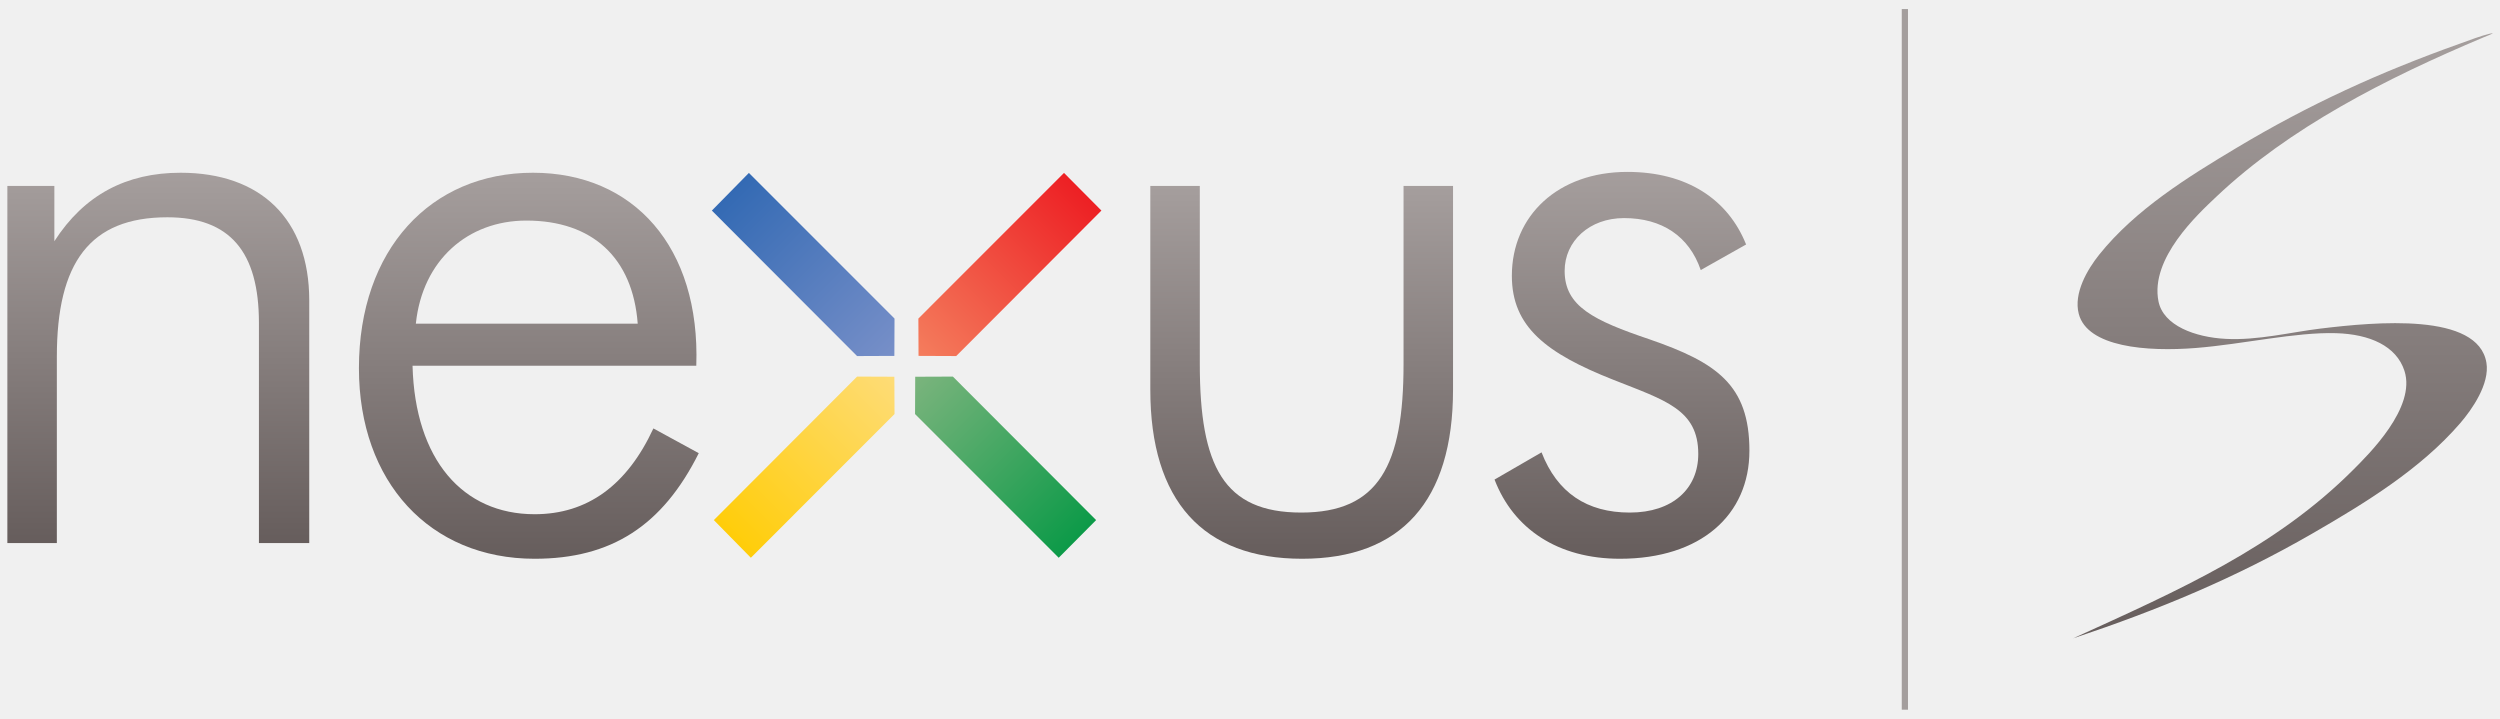
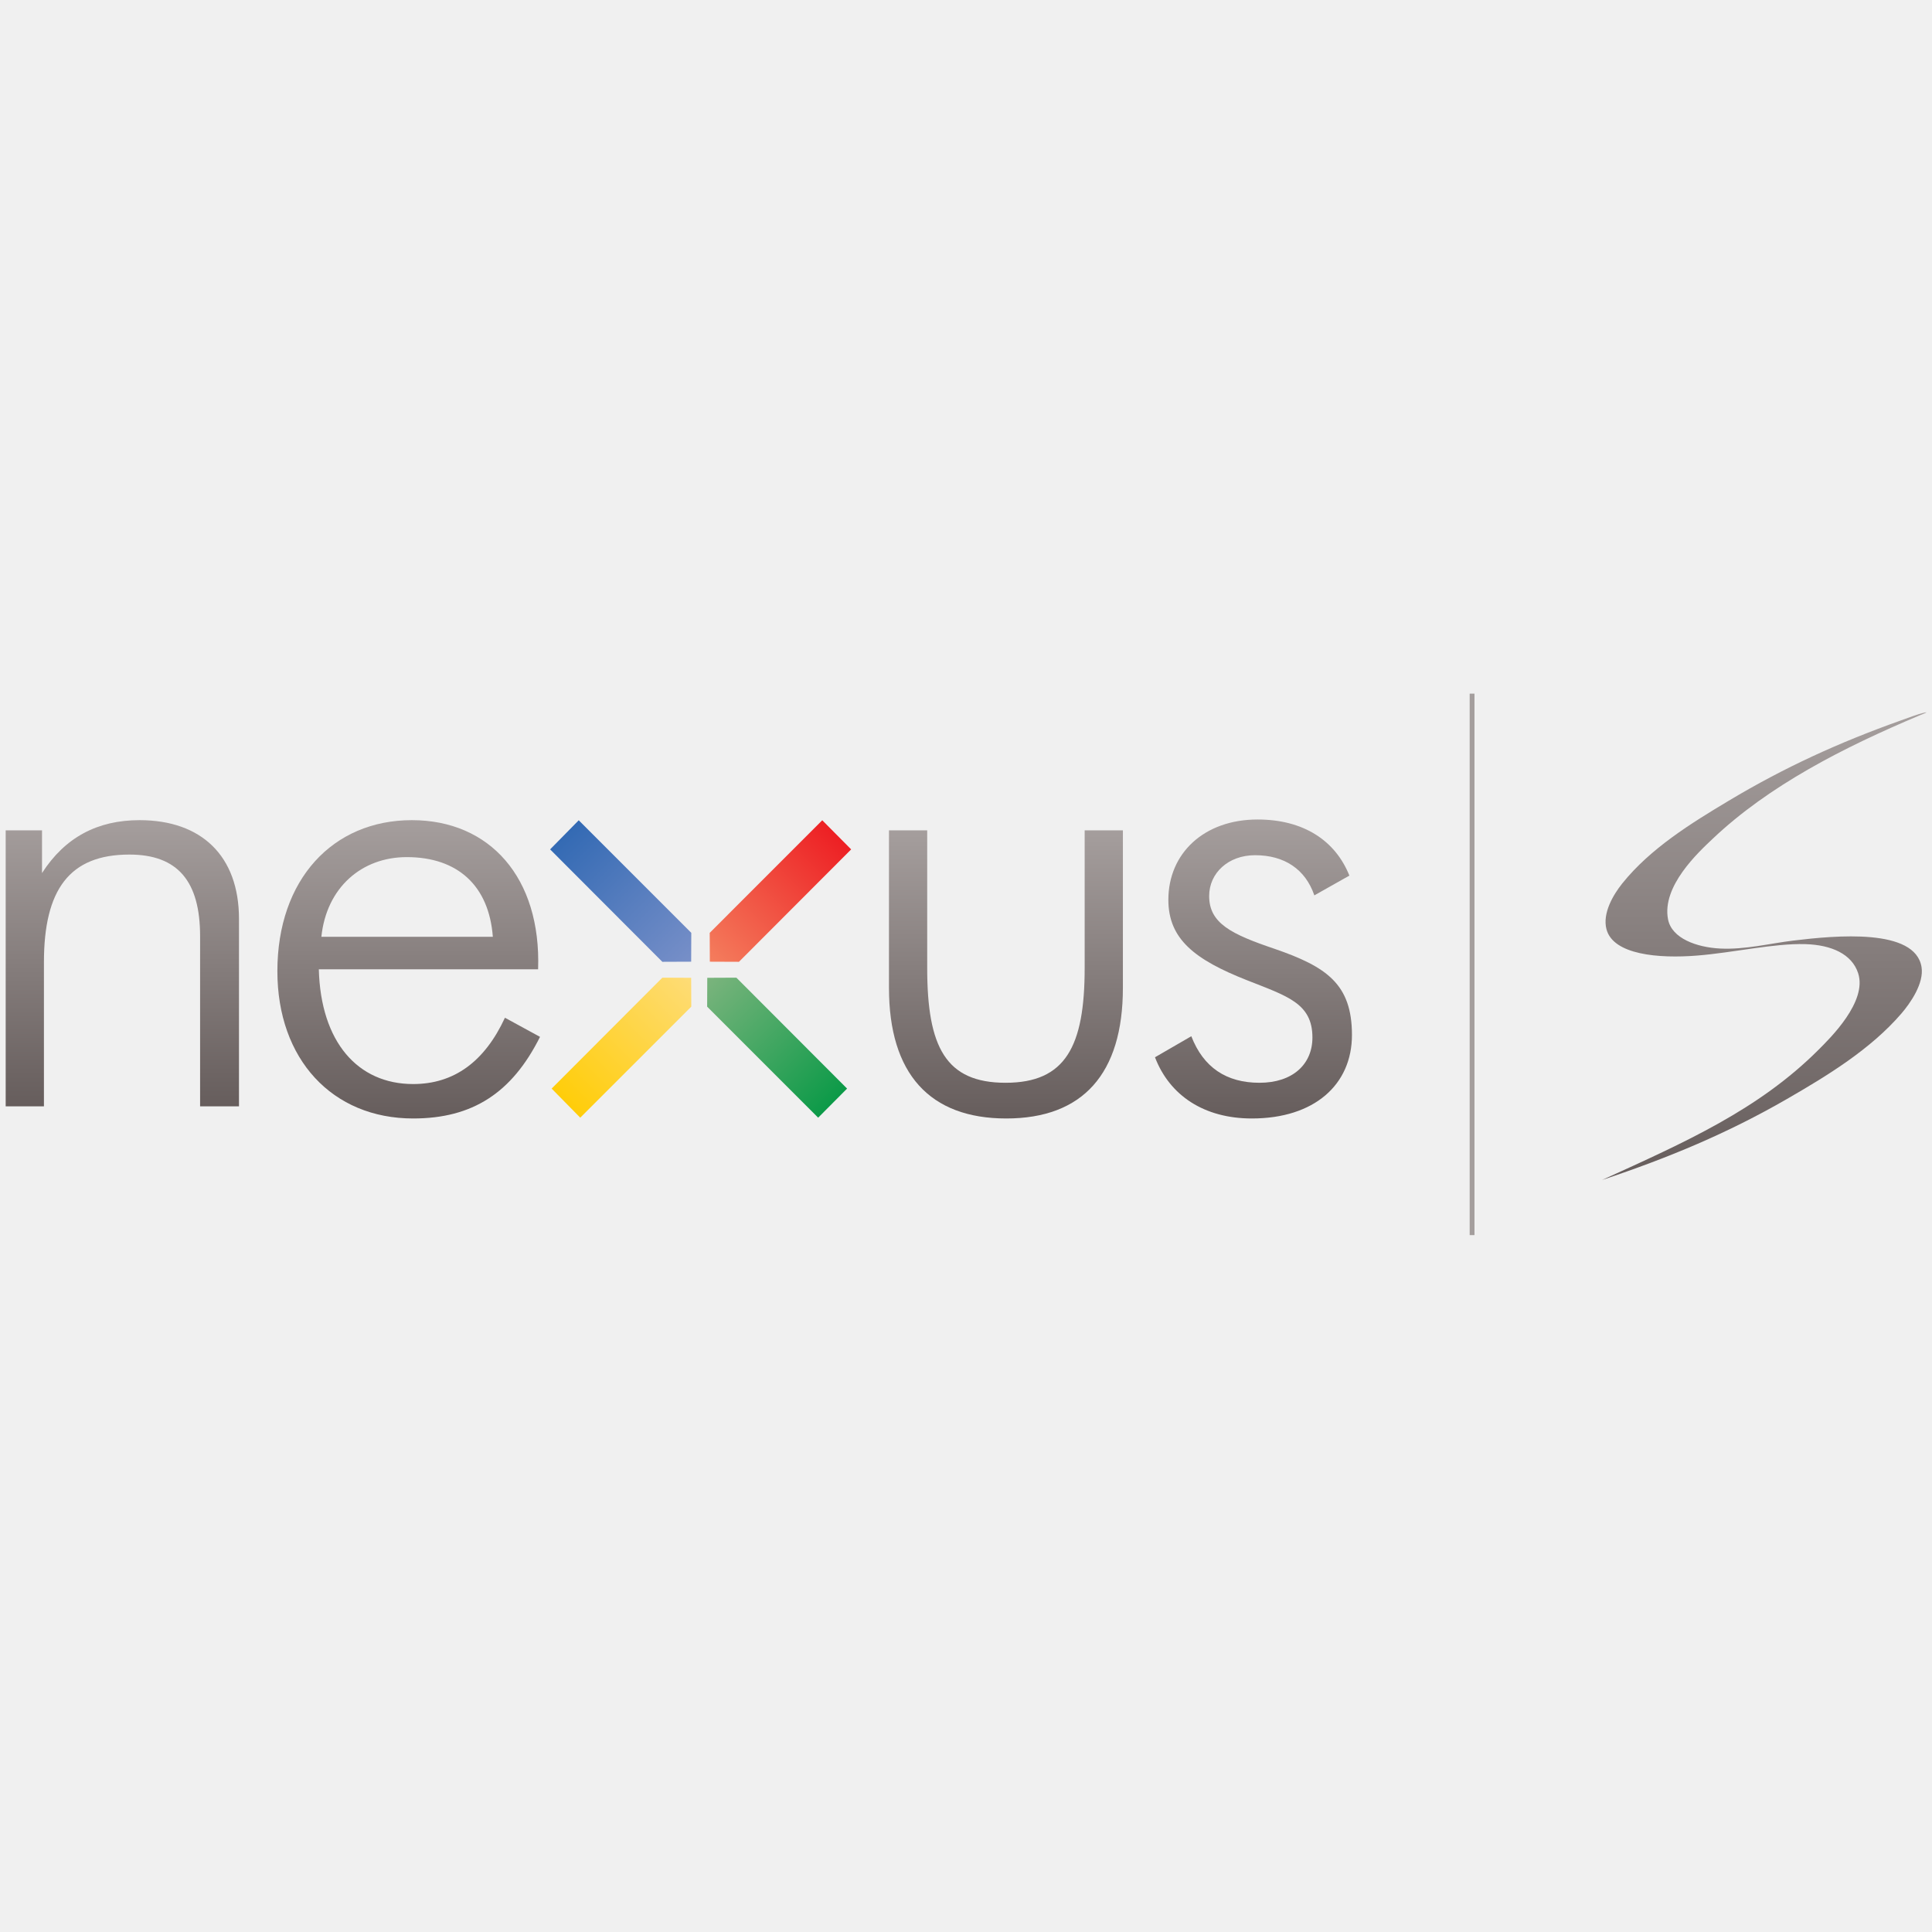
- <svg xmlns="http://www.w3.org/2000/svg" xmlns:xlink="http://www.w3.org/1999/xlink" version="1.1" width="400" height="115">
+ <svg xmlns="http://www.w3.org/2000/svg" width="100" height="100" viewBox="0 0 100 30" fill="none">
+   <g clip-path="url(#clip0_572_3404)">
+     <path d="M2.175 10.189V7.978H0.294V22.265H2.274V14.808C2.274 11.047 3.594 9.232 6.695 9.232C9.203 9.232 10.357 10.618 10.357 13.455V22.265H12.37V12.565C12.37 9.298 10.423 7.451 7.223 7.451C5.045 7.451 3.363 8.341 2.175 10.189Z" fill="url(#paint0_linear_572_3404)" />
+     <path d="M14.357 15.27C14.357 19.823 17.195 22.892 21.385 22.892C24.453 22.892 26.499 21.572 27.951 18.668L26.136 17.678C25.081 19.955 23.497 21.11 21.385 21.11C18.515 21.11 16.601 18.932 16.502 15.171H27.852C28.017 10.42 25.344 7.451 21.319 7.451C17.227 7.451 14.357 10.519 14.357 15.27ZM21.055 9.364C23.694 9.364 25.311 10.849 25.509 13.488H16.634C16.898 10.947 18.712 9.364 21.055 9.364Z" fill="url(#paint1_linear_572_3404)" />
+     <path d="M56.142 7.978V15.105C56.142 19.163 55.152 21.044 52.05 21.044C48.949 21.044 47.992 19.196 47.992 15.105V7.978H46.013V16.128C46.013 20.582 48.124 22.892 52.083 22.892C56.043 22.892 58.121 20.582 58.121 16.128V7.978H56.142Z" fill="url(#paint2_linear_572_3404)" />
+     <path d="M60.474 11.575C60.474 13.62 61.86 14.676 64.532 15.732C66.611 16.556 67.931 16.919 67.931 18.701C67.931 20.087 66.908 21.044 65.192 21.044C63.477 21.044 62.289 20.252 61.662 18.635L59.782 19.724C60.54 21.703 62.322 22.892 64.796 22.892C68.03 22.892 69.977 21.143 69.977 18.569C69.977 15.93 68.656 15.039 65.984 14.115C63.74 13.356 62.586 12.796 62.586 11.377C62.586 10.189 63.576 9.265 64.961 9.265C66.479 9.265 67.568 9.991 68.03 11.344L69.844 10.321C69.118 8.507 67.469 7.417 65.093 7.417C62.322 7.417 60.474 9.166 60.474 11.575Z" fill="url(#paint3_linear_572_3404)" />
+     <path d="M28.474 8.964L34.283 14.783L35.775 14.777L35.781 13.284L29.955 7.457L28.474 8.964Z" fill="url(#paint4_linear_572_3404)" />
+     <path d="M38.248 14.783L44.056 8.964L42.56 7.457L36.735 13.284L36.741 14.777L38.248 14.783Z" fill="url(#paint5_linear_572_3404)" />
+     <path d="M34.283 15.604L28.553 21.345L30.034 22.851L35.781 17.104L35.775 15.611L34.283 15.604Z" fill="url(#paint6_linear_572_3404)" />
+     <path d="M36.608 15.611L36.602 17.104L42.348 22.851L43.845 21.345L38.115 15.604L36.608 15.611Z" fill="url(#paint7_linear_572_3404)" />
+     <path d="M76.07 28.929H76.319V0.903H76.07V28.929Z" fill="#A49E9D" />
+     <path d="M99.594 1.888C99.25 1.967 98.792 2.146 98.364 2.298C95.181 3.433 92.373 4.714 89.482 6.444C87.52 7.618 85.421 8.917 83.97 10.725C83.494 11.32 82.936 12.27 83.15 13.094C83.497 14.424 85.862 14.62 87.842 14.46C89.736 14.308 91.817 13.82 93.445 13.868C94.798 13.908 95.854 14.382 96.177 15.372C96.659 16.846 94.737 18.725 94.128 19.334C91.023 22.44 87.21 24.125 82.922 26.076C86.382 24.921 89.409 23.661 92.488 21.886C94.614 20.659 96.826 19.304 98.41 17.467C98.884 16.917 99.595 15.893 99.458 15.052C99.126 13.034 95.037 13.415 92.807 13.686C91.619 13.83 90.313 14.163 89.026 14.096C87.816 14.032 86.533 13.571 86.339 12.592C85.998 10.876 87.908 9.114 88.662 8.402C91.564 5.659 95.404 3.691 99.367 2.025C99.428 1.999 99.769 1.87 99.696 1.87C99.681 1.87 99.649 1.876 99.594 1.888Z" fill="url(#paint8_linear_572_3404)" />
+   </g>
  <defs>
-     <linearGradient x1="0" y1="0" x2="1" y2="0" id="linearGradient54" gradientUnits="userSpaceOnUse" gradientTransform="matrix(-2e-6,-47.405,47.405,-2e-6,165.963,617.17)">
-       <stop style="stop-color:#a59e9d;stop-opacity:1" offset="0" />
-       <stop style="stop-color:#665d5c;stop-opacity:1" offset="1" />
+     <linearGradient id="paint0_linear_572_3404" x1="6.338" y1="7.457" x2="6.338" y2="22.271" gradientUnits="userSpaceOnUse">
+       <stop stop-color="#A59E9D" />
+       <stop offset="1" stop-color="#665D5C" />
    </linearGradient>
-     <linearGradient x1="0" y1="0" x2="1" y2="0" id="linearGradient78" gradientUnits="userSpaceOnUse" gradientTransform="matrix(0,-49.411,49.411,0,213.462,617.185)">
-       <stop style="stop-color:#a59e9d;stop-opacity:1" offset="0" />
-       <stop style="stop-color:#665d5c;stop-opacity:1" offset="1" />
+     <linearGradient id="paint1_linear_572_3404" x1="21.182" y1="7.452" x2="21.182" y2="22.893" gradientUnits="userSpaceOnUse">
+       <stop stop-color="#A59E9D" />
+       <stop offset="1" stop-color="#665D5C" />
    </linearGradient>
-     <linearGradient x1="0" y1="0" x2="1" y2="0" id="linearGradient102" gradientUnits="userSpaceOnUse" gradientTransform="matrix(0,-47.721,47.721,0,312.314,615.492)">
-       <stop style="stop-color:#a59e9d;stop-opacity:1" offset="0" />
-       <stop style="stop-color:#665d5c;stop-opacity:1" offset="1" />
+     <linearGradient id="paint2_linear_572_3404" x1="52.073" y1="7.981" x2="52.073" y2="22.894" gradientUnits="userSpaceOnUse">
+       <stop stop-color="#A59E9D" />
+       <stop offset="1" stop-color="#665D5C" />
    </linearGradient>
-     <linearGradient x1="0" y1="0" x2="1" y2="0" id="linearGradient126" gradientUnits="userSpaceOnUse" gradientTransform="matrix(0,-49.517,49.517,0,353.237,617.301)">
-       <stop style="stop-color:#a59e9d;stop-opacity:1" offset="0" />
-       <stop style="stop-color:#665d5c;stop-opacity:1" offset="1" />
+     <linearGradient id="paint3_linear_572_3404" x1="64.862" y1="7.416" x2="64.862" y2="22.89" gradientUnits="userSpaceOnUse">
+       <stop stop-color="#A59E9D" />
+       <stop offset="1" stop-color="#665D5C" />
    </linearGradient>
-     <linearGradient x1="0" y1="0" x2="1" y2="0" id="linearGradient144" gradientUnits="userSpaceOnUse" gradientTransform="matrix(-22.513,22.513,22.513,22.513,260.047,593.861)">
-       <stop style="stop-color:#778fc8;stop-opacity:1" offset="0" />
-       <stop style="stop-color:#2e67b2;stop-opacity:1" offset="1" />
+     <linearGradient id="paint4_linear_572_3404" x1="35.739" y1="14.741" x2="28.704" y2="7.705" gradientUnits="userSpaceOnUse">
+       <stop stop-color="#778FC8" />
+       <stop offset="1" stop-color="#2E67B2" />
    </linearGradient>
-     <linearGradient x1="0" y1="0" x2="1" y2="0" id="linearGradient162" gradientUnits="userSpaceOnUse" gradientTransform="matrix(21.021,21.021,21.021,-21.021,263.262,593.734)">
-       <stop style="stop-color:#f47d5d;stop-opacity:1" offset="0" />
-       <stop style="stop-color:#ed2024;stop-opacity:1" offset="1" />
+     <linearGradient id="paint5_linear_572_3404" x1="36.744" y1="14.78" x2="43.313" y2="8.211" gradientUnits="userSpaceOnUse">
+       <stop stop-color="#F47D5D" />
+       <stop offset="1" stop-color="#ED2024" />
    </linearGradient>
-     <linearGradient x1="0" y1="0" x2="1" y2="0" id="linearGradient180" gradientUnits="userSpaceOnUse" gradientTransform="matrix(-20.771,-20.771,-20.771,20.771,260.162,591.076)">
-       <stop style="stop-color:#fedc77;stop-opacity:1" offset="0" />
-       <stop style="stop-color:#ffcd09;stop-opacity:1" offset="1" />
+     <linearGradient id="paint6_linear_572_3404" x1="35.775" y1="15.611" x2="29.285" y2="22.102" gradientUnits="userSpaceOnUse">
+       <stop stop-color="#FEDC77" />
+       <stop offset="1" stop-color="#FFCD09" />
    </linearGradient>
-     <linearGradient x1="0" y1="0" x2="1" y2="0" id="linearGradient198" gradientUnits="userSpaceOnUse" gradientTransform="matrix(20.769,-20.769,-20.769,-20.769,262.837,591.086)">
-       <stop style="stop-color:#7bb47d;stop-opacity:1" offset="0" />
-       <stop style="stop-color:#0c9a48;stop-opacity:1" offset="1" />
+     <linearGradient id="paint7_linear_572_3404" x1="36.611" y1="15.608" x2="43.102" y2="22.098" gradientUnits="userSpaceOnUse">
+       <stop stop-color="#7BB47D" />
+       <stop offset="1" stop-color="#0C9A48" />
    </linearGradient>
-     <linearGradient x1="0" y1="0" x2="1" y2="0" id="linearGradient230" gradientUnits="userSpaceOnUse" gradientTransform="matrix(0,-77.458,77.459,0,438.049,635.023)">
-       <stop style="stop-color:#a59e9d;stop-opacity:1" offset="0" />
-       <stop style="stop-color:#665d5c;stop-opacity:1" offset="1" />
+     <linearGradient id="paint8_linear_572_3404" x1="91.365" y1="1.877" x2="91.365" y2="26.083" gradientUnits="userSpaceOnUse">
+       <stop stop-color="#A59E9D" />
+       <stop offset="1" stop-color="#665D5C" />
    </linearGradient>
-     <linearGradient x1="0" y1="0" x2="1" y2="0" id="linearGradient4741" xlink:href="#linearGradient230" gradientUnits="userSpaceOnUse" gradientTransform="matrix(0,96.8225,96.82375,0,365.4606,5.34562)" />
-     <linearGradient x1="0" y1="0" x2="1" y2="0" id="linearGradient4745" xlink:href="#linearGradient198" gradientUnits="userSpaceOnUse" gradientTransform="matrix(25.96125,25.96125,-25.96125,25.96125,146.4456,60.26687)" />
-     <linearGradient x1="0" y1="0" x2="1" y2="0" id="linearGradient4748" xlink:href="#linearGradient180" gradientUnits="userSpaceOnUse" gradientTransform="matrix(-25.96375,25.96375,-25.96375,-25.96375,143.1019,60.27938)" />
-     <linearGradient x1="0" y1="0" x2="1" y2="0" id="linearGradient4751" xlink:href="#linearGradient162" gradientUnits="userSpaceOnUse" gradientTransform="matrix(26.27625,-26.27625,26.27625,26.27625,146.9769,56.95687)" />
-     <linearGradient x1="0" y1="0" x2="1" y2="0" id="linearGradient4754" xlink:href="#linearGradient144" gradientUnits="userSpaceOnUse" gradientTransform="matrix(-28.14125,-28.14125,28.14125,-28.14125,142.9581,56.79812)" />
-     <linearGradient x1="0" y1="0" x2="1" y2="0" id="linearGradient4757" xlink:href="#linearGradient126" gradientUnits="userSpaceOnUse" gradientTransform="matrix(0,61.89625,61.89625,0,259.4456,27.49813)" />
-     <linearGradient x1="0" y1="0" x2="1" y2="0" id="linearGradient4760" xlink:href="#linearGradient102" gradientUnits="userSpaceOnUse" gradientTransform="matrix(0,59.65125,59.65125,0,208.2919,29.75937)" />
-     <linearGradient x1="0" y1="0" x2="1" y2="0" id="linearGradient4763" xlink:href="#linearGradient78" gradientUnits="userSpaceOnUse" gradientTransform="matrix(0,61.76375,61.76375,0,84.72688,27.64313)" />
-     <linearGradient x1="0" y1="0" x2="1" y2="0" id="linearGradient4766" xlink:href="#linearGradient54" gradientUnits="userSpaceOnUse" gradientTransform="matrix(-2.5e-6,59.25625,59.25625,2.5e-6,25.35312,27.66187)" />
+     <clipPath id="clip0_572_3404">
+       <rect width="100" height="28.75" fill="white" transform="translate(0 0.541016)" />
+     </clipPath>
  </defs>
-   <path d="m 8.699,38.592 0,-8.842 -7.522,0 0,57.145 7.919,0 0,-29.828 c 0,-15.043 5.279,-22.302 17.684,-22.302 10.031,0 14.649,5.544 14.649,16.892 l 0,35.237 8.051,0 0,-38.8 c 0,-13.066 -7.786,-20.456 -20.587,-20.456 -8.711,0 -15.441,3.564 -20.192,10.954" style="fill:url(#linearGradient4766);stroke:none" />
-   <path d="m 57.429,58.916 c 0,18.212 11.35,30.486 28.11,30.486 12.273,0 20.456,-5.279 26.262,-16.894 l -7.259,-3.959 c -4.221,9.106 -10.558,13.726 -19.004,13.726 -11.481,0 -19.136,-8.711 -19.532,-23.756 l 45.4,0 c 0.66,-19.005 -10.031,-30.881 -26.131,-30.881 -16.366,0 -27.846,12.274 -27.846,31.277 m 26.79,-23.624 c 10.557,0 17.024,5.939 17.816,16.497 l -35.5,0 c 1.055,-10.164 8.314,-16.497 17.684,-16.497" style="fill:url(#linearGradient4763);stroke:none" />
-   <path d="m 224.567,29.749 0,28.506 c 0,16.233 -3.96,23.755 -16.366,23.755 -12.405,0 -16.232,-7.391 -16.232,-23.755 l 0,-28.506 -7.919,0 0,32.597 c 0,17.816 8.447,27.055 24.284,27.055 15.838,0 24.151,-9.239 24.151,-27.055 l 0,-32.597 -7.918,0" style="fill:url(#linearGradient4760);stroke:none" />
-   <path d="m 241.897,44.134 c 0,8.182 5.543,12.406 16.231,16.629 8.316,3.297 13.595,4.75 13.595,11.877 0,5.543 -4.093,9.37 -10.954,9.37 -6.864,0 -11.614,-3.167 -14.121,-9.634 l -7.522,4.354 c 3.034,7.919 10.161,12.671 20.059,12.671 12.934,0 20.721,-6.995 20.721,-17.289 0,-10.559 -5.28,-14.121 -15.969,-17.816 -8.976,-3.036 -13.594,-5.279 -13.594,-10.953 0,-4.753 3.959,-8.449 9.501,-8.449 6.071,0 10.426,2.904 12.274,8.315 l 7.258,-4.091 c -2.902,-7.258 -9.501,-11.614 -19.003,-11.614 -11.086,0 -18.476,6.995 -18.476,16.629" style="fill:url(#linearGradient4757);stroke:none" />
-   <path d="m 113.897,33.691 23.236,23.279 5.966,-0.026 0.025,-5.97 -23.302,-23.308 -5.925,6.025" style="fill:url(#linearGradient4754);stroke:none" />
-   <path d="m 152.991,56.969 23.234,-23.279 -5.985,-6.025 -23.3,23.305 0.025,5.973 6.026,0.026" style="fill:url(#linearGradient4751);stroke:none" />
-   <path d="m 137.133,60.253 -22.92,22.961 5.924,6.026 22.988,-22.99 -0.025,-5.973 -5.966,-0.025" style="fill:url(#linearGradient4748);stroke:none" />
-   <path d="m 146.433,60.278 -0.025,5.973 22.984,22.99 5.986,-6.026 -22.919,-22.961 -6.026,0.025" style="fill:url(#linearGradient4745);stroke:none" />
-   <path d="m 304.281,113.552 0.997,0 0,-112.104 -0.997,0 0,112.104 z" style="fill:#a49e9d;fill-opacity:1;fill-rule:nonzero;stroke:none" />
-   <path d="m 398.374,5.389 c -1.374,0.315 -3.208,1.03 -4.918,1.64 -12.735,4.539 -23.965,9.662 -35.53,16.581 -7.849,4.696 -16.242,9.895 -22.046,17.125 -1.906,2.38 -4.136,6.18 -3.28,9.475 1.386,5.321 10.845,6.104 18.767,5.465 7.576,-0.609 15.9,-2.56 22.41,-2.366 5.412,0.16 9.639,2.054 10.931,6.014 1.927,5.897 -5.763,13.412 -8.196,15.848 -12.421,12.424 -27.675,19.166 -44.825,26.969 13.839,-4.619 25.948,-9.661 38.265,-16.761 8.502,-4.905 17.35,-10.326 23.685,-17.675 1.896,-2.197 4.741,-6.294 4.192,-9.659 -1.325,-8.071 -17.683,-6.548 -26.602,-5.466 -4.753,0.578 -9.976,1.911 -15.124,1.64 -4.841,-0.254 -9.971,-2.098 -10.748,-6.013 -1.366,-6.865 6.276,-13.914 9.289,-16.761 11.609,-10.974 26.969,-18.845 42.82,-25.509 0.245,-0.102 1.611,-0.619 1.316,-0.619 -0.059,0 -0.188,0.021 -0.407,0.072" style="fill:url(#linearGradient4741);stroke:none" />
</svg>
